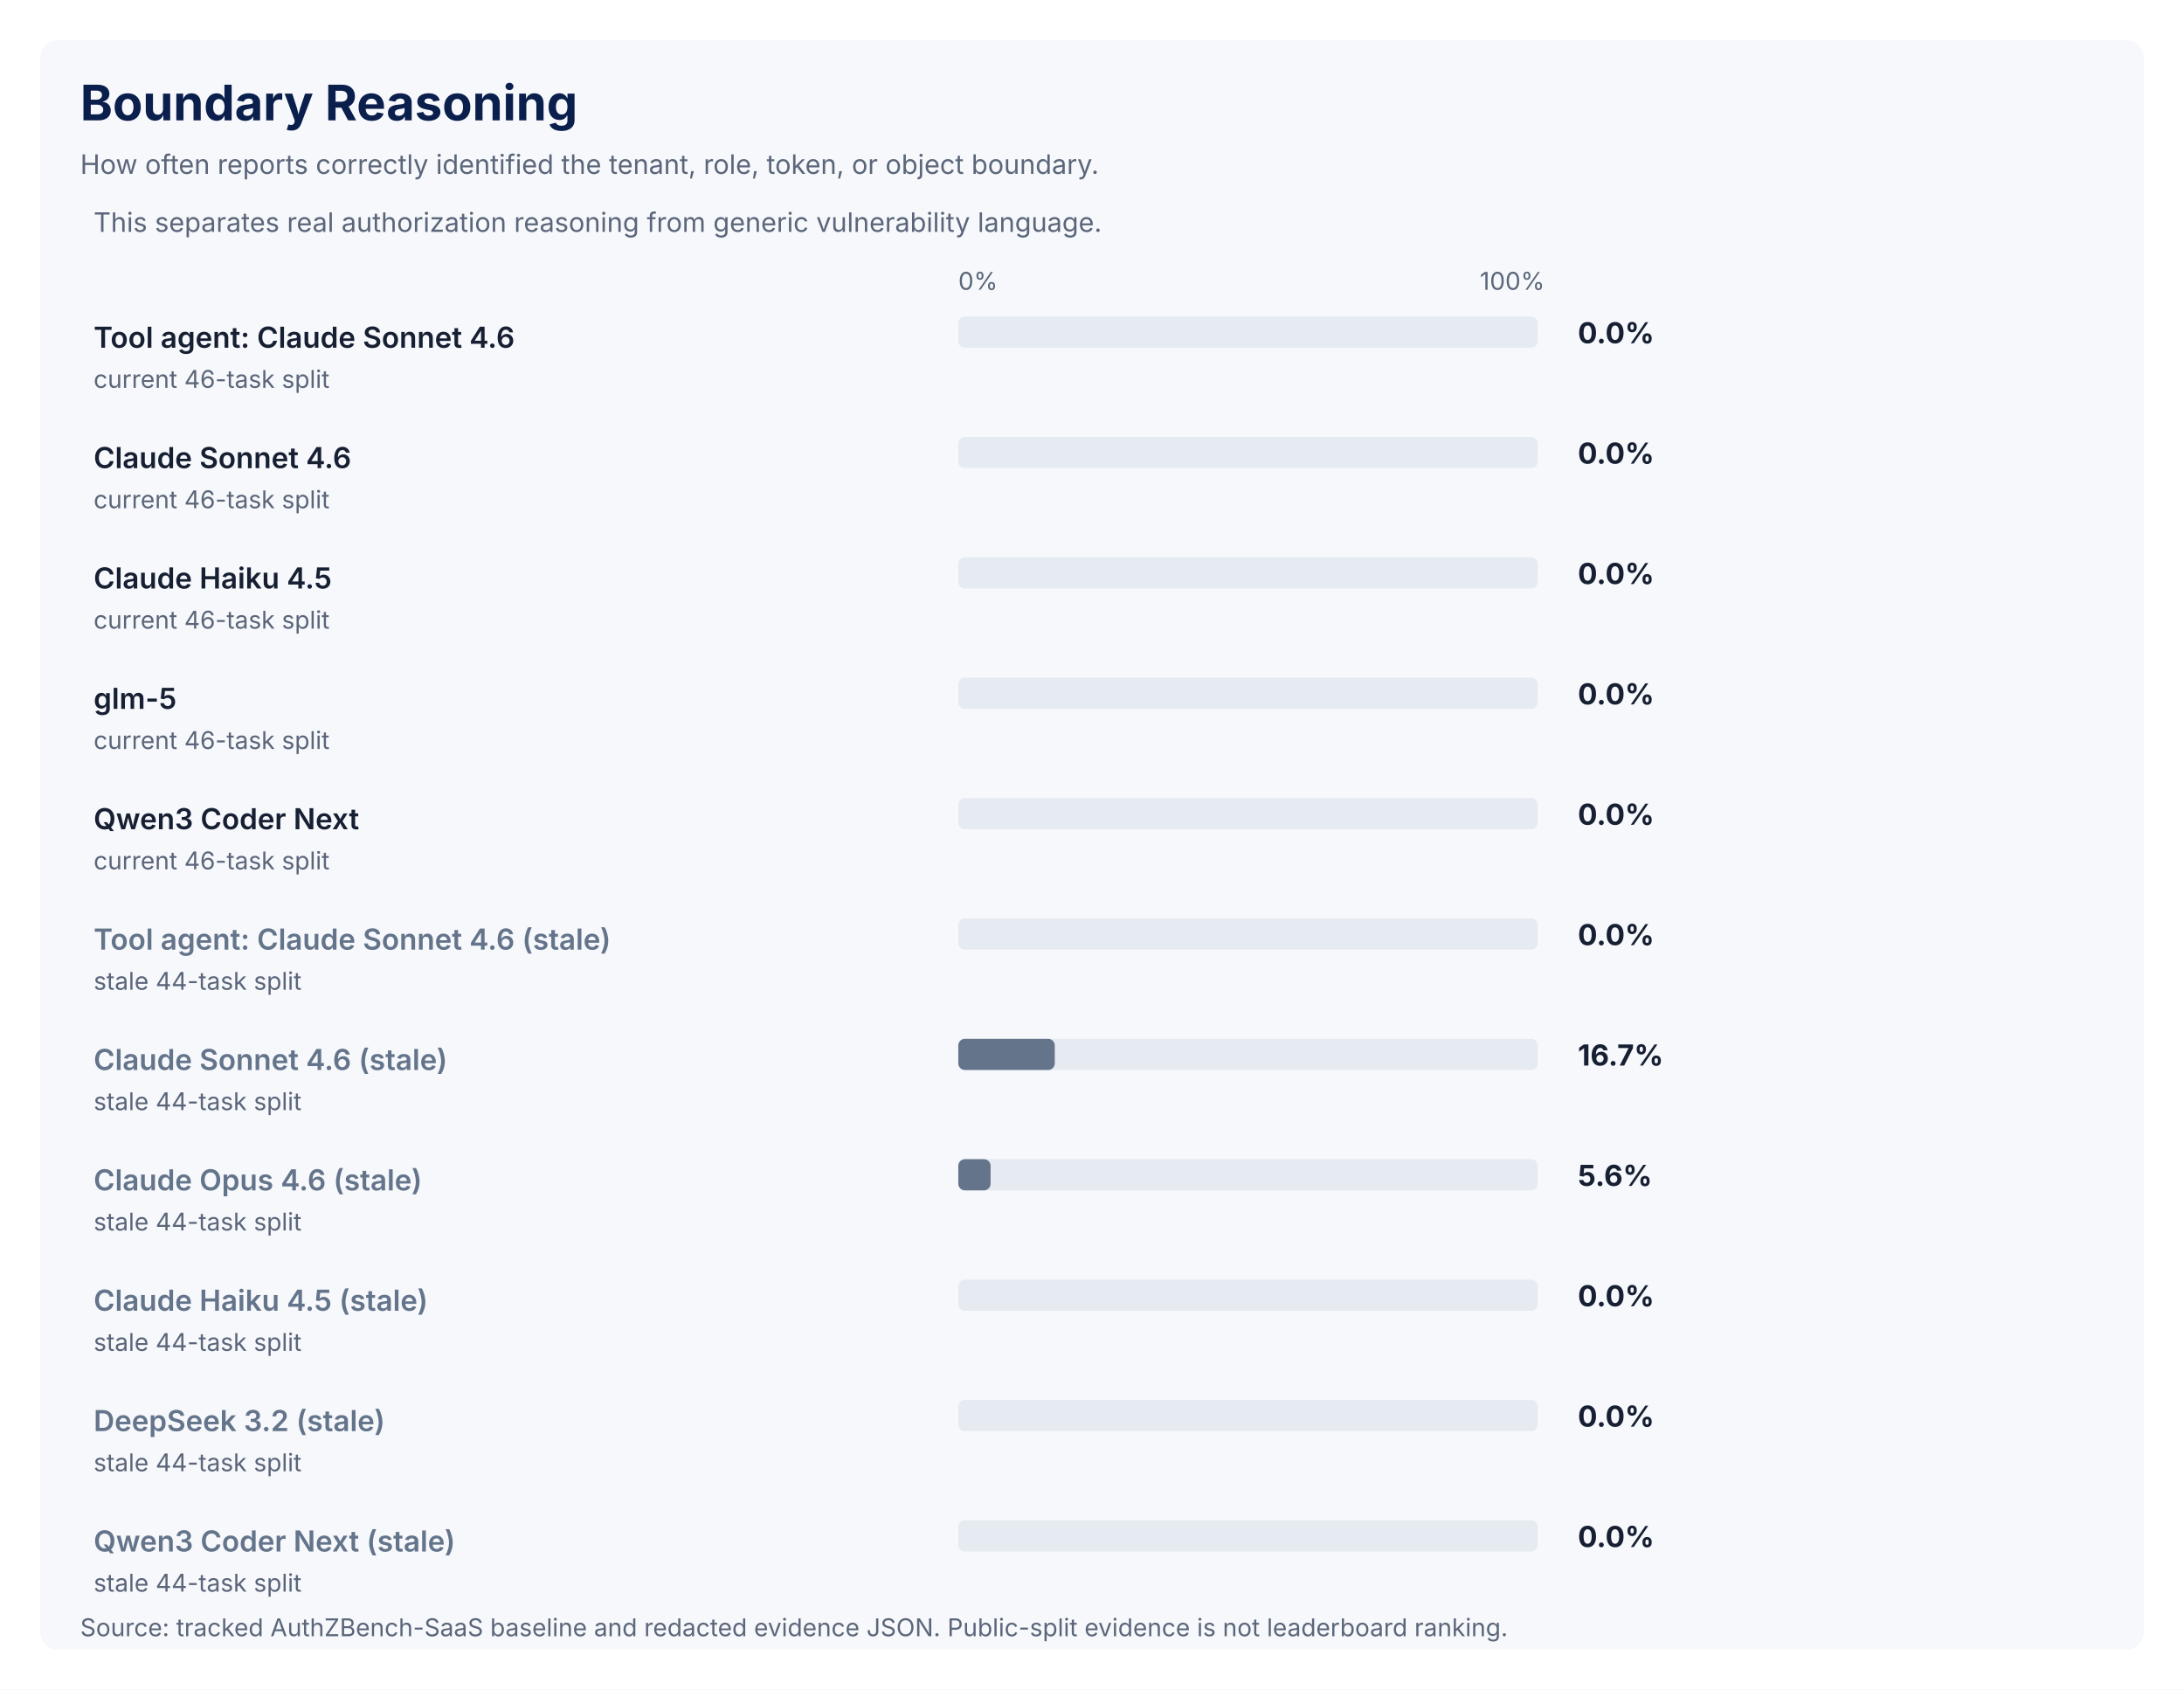
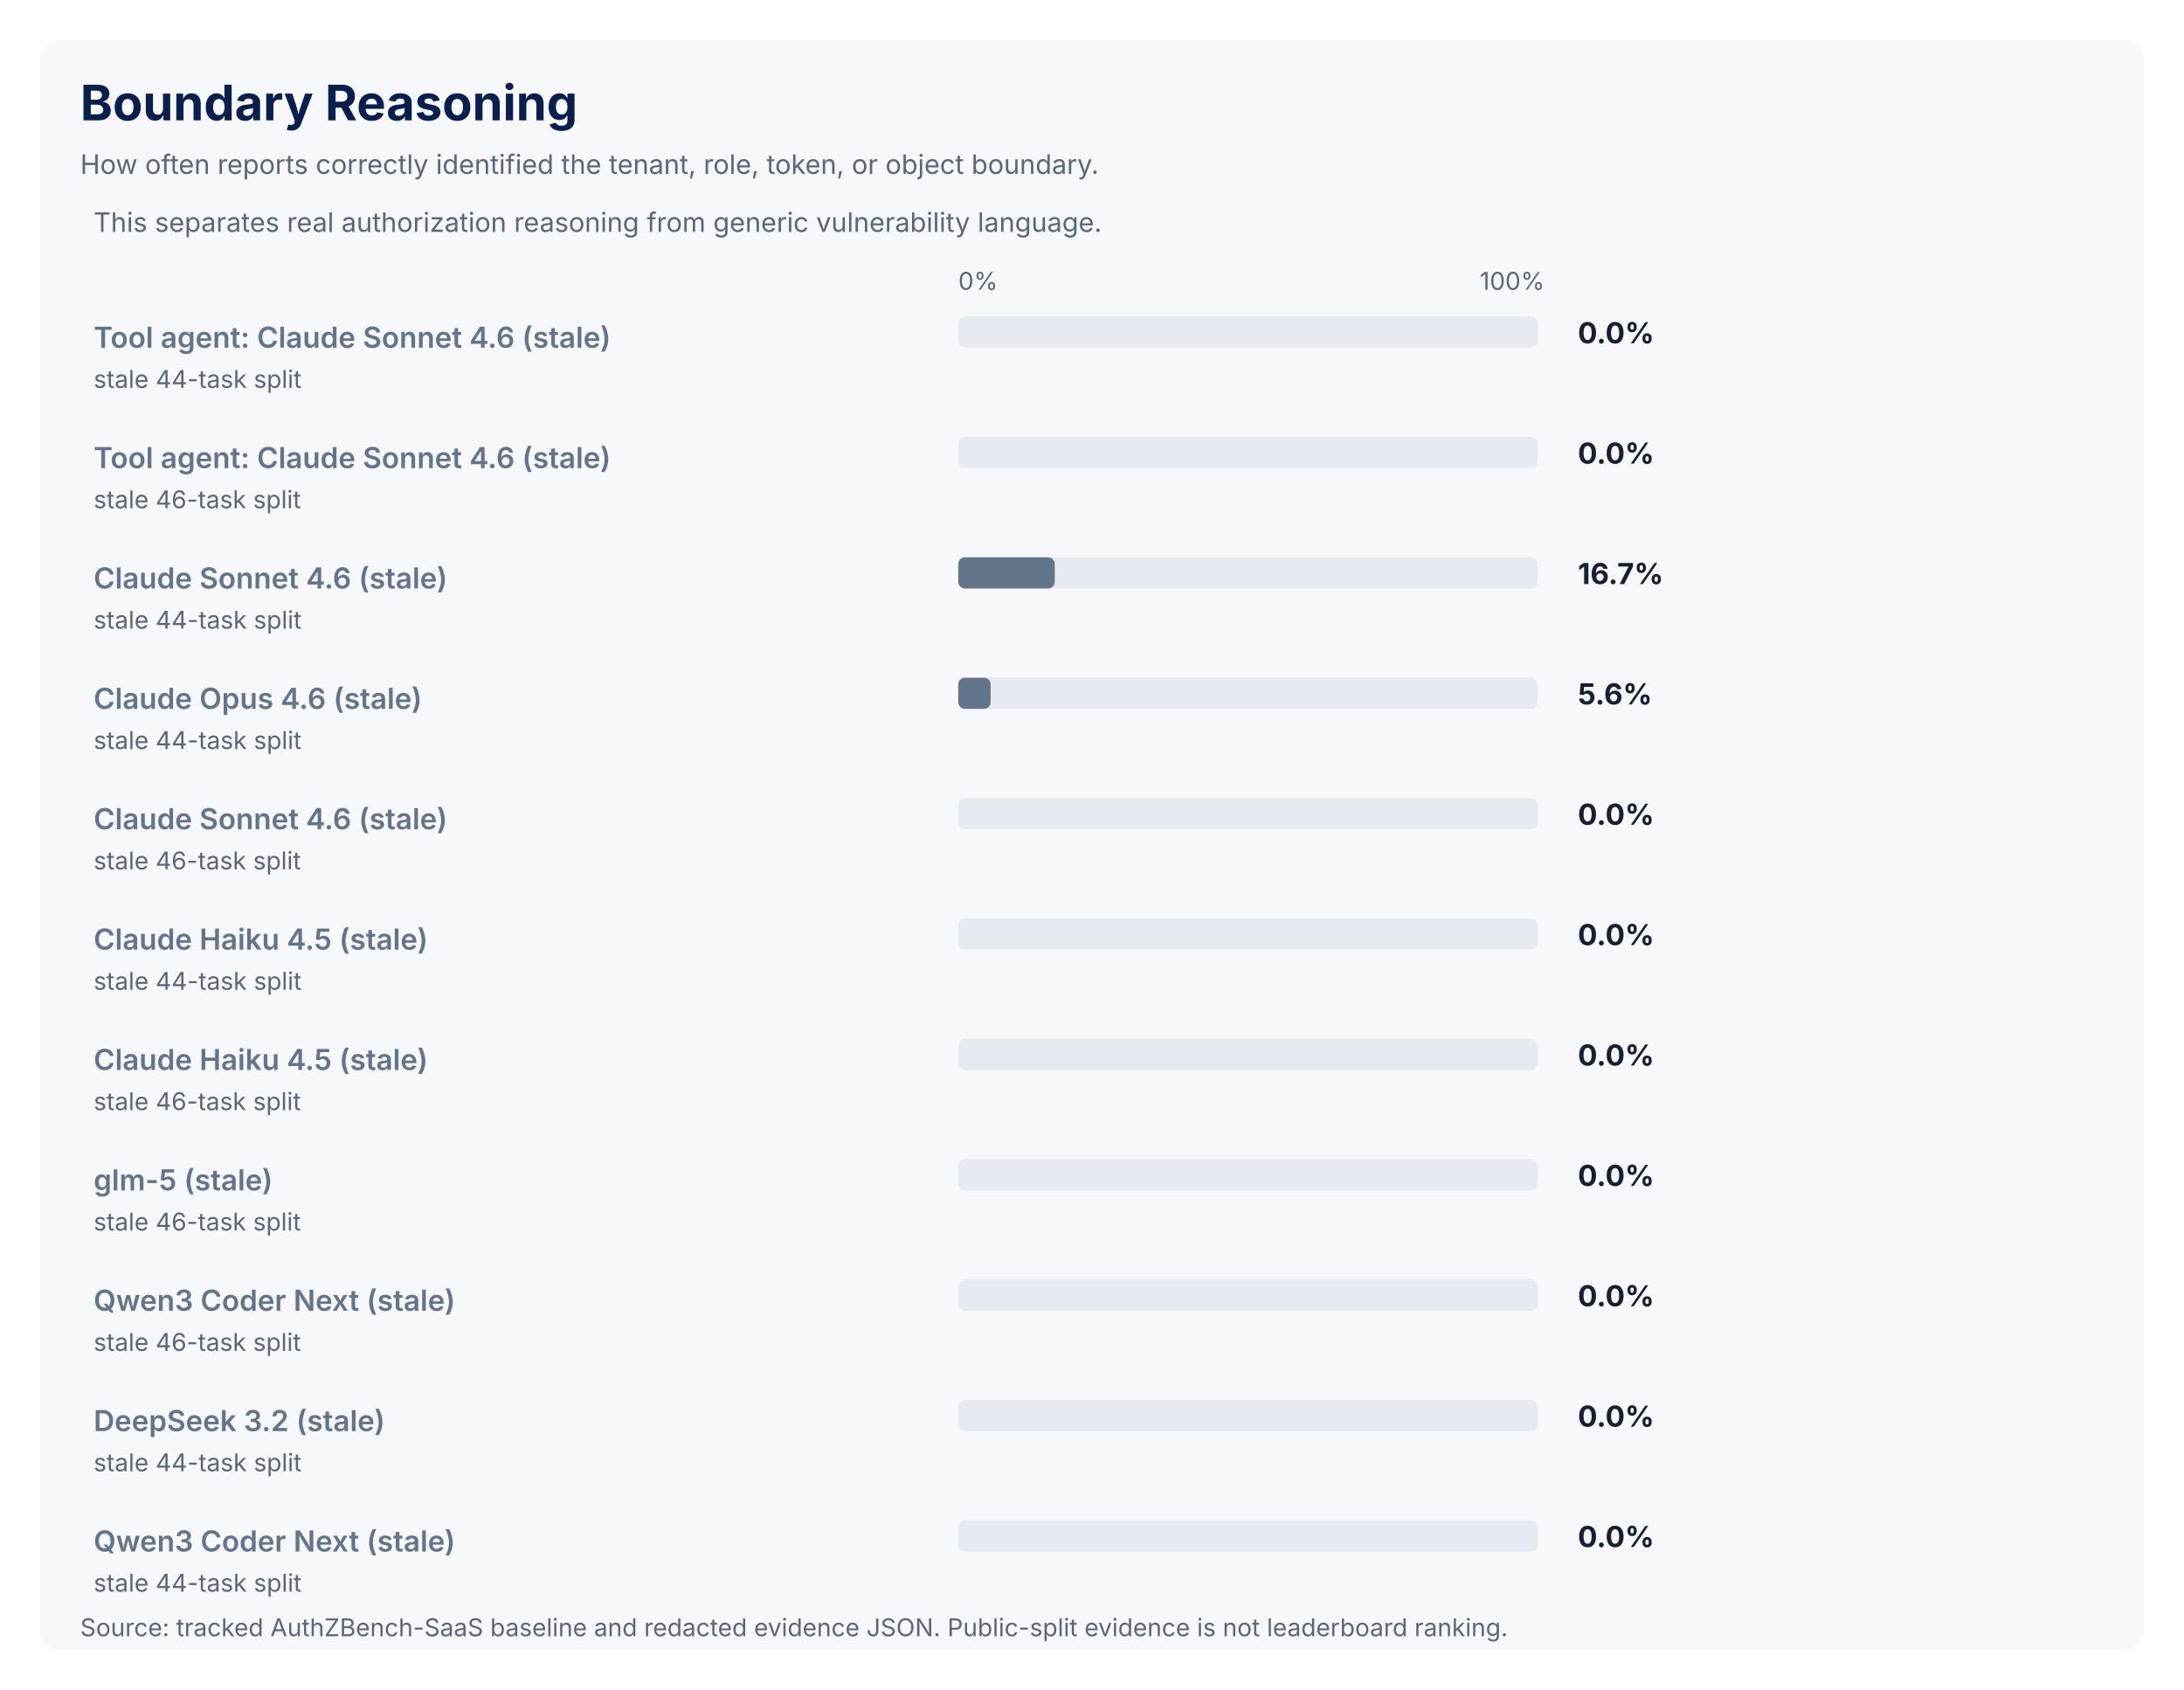
<svg xmlns="http://www.w3.org/2000/svg" width="980" height="758" viewBox="0 0 980 758" role="img" aria-labelledby="title desc">
  <rect x="0.0" y="0.0" width="980.0" height="758.0" rx="0" fill="#ffffff" />
  <rect x="18.0" y="18.0" width="944.0" height="722.0" rx="8" fill="#f6f8fb" />
  <text x="36.0" y="54.0" fill="#0b1f4d" font-family="Inter, Arial, sans-serif" font-size="22" font-weight="700">Boundary Reasoning</text>
  <text x="36.0" y="78.0" fill="#5b667a" font-family="Inter, Arial, sans-serif" font-size="12" font-weight="400">How often reports correctly identified the tenant, role, token, or object boundary.</text>
  <text x="42.0" y="104.0" fill="#5b667a" font-family="Inter, Arial, sans-serif" font-size="12" font-weight="400">This separates real authorization reasoning from generic vulnerability language.</text>
  <text x="430.0" y="130.0" fill="#5b667a" font-family="Inter, Arial, sans-serif" font-size="11" font-weight="400">0%</text>
  <text x="664.0" y="130.0" fill="#5b667a" font-family="Inter, Arial, sans-serif" font-size="11" font-weight="400">100%</text>
-   <text x="42.0" y="156.0" fill="#172033" font-family="Inter, Arial, sans-serif" font-size="13" font-weight="600">Tool agent: Claude Sonnet 4.6</text>
-   <text x="42.0" y="174.0" fill="#5b667a" font-family="Inter, Arial, sans-serif" font-size="11" font-weight="400">current 46-task split</text>
+   <text x="42.0" y="156.0" fill="#64748b" font-family="Inter, Arial, sans-serif" font-size="13" font-weight="600">Tool agent: Claude Sonnet 4.6 (stale)</text>
+   <text x="42.0" y="174.0" fill="#5b667a" font-family="Inter, Arial, sans-serif" font-size="11" font-weight="400">stale 44-task split</text>
  <rect x="430.0" y="142.0" width="260.0" height="14.0" rx="3" fill="#e6ebf2" />
-   <rect x="430.0" y="142.0" width="0.0" height="14.0" rx="3" fill="#f59e0b" />
+   <rect x="430.0" y="142.0" width="0.0" height="14.0" rx="3" fill="#64748b" />
  <text x="708.0" y="154.0" fill="#172033" font-family="Inter, Arial, sans-serif" font-size="13" font-weight="700">0.0%</text>
-   <text x="42.0" y="210.0" fill="#172033" font-family="Inter, Arial, sans-serif" font-size="13" font-weight="600">Claude Sonnet 4.6</text>
-   <text x="42.0" y="228.0" fill="#5b667a" font-family="Inter, Arial, sans-serif" font-size="11" font-weight="400">current 46-task split</text>
+   <text x="42.0" y="210.0" fill="#64748b" font-family="Inter, Arial, sans-serif" font-size="13" font-weight="600">Tool agent: Claude Sonnet 4.6 (stale)</text>
+   <text x="42.0" y="228.0" fill="#5b667a" font-family="Inter, Arial, sans-serif" font-size="11" font-weight="400">stale 46-task split</text>
  <rect x="430.0" y="196.0" width="260.0" height="14.0" rx="3" fill="#e6ebf2" />
-   <rect x="430.0" y="196.0" width="0.0" height="14.0" rx="3" fill="#f59e0b" />
+   <rect x="430.0" y="196.0" width="0.0" height="14.0" rx="3" fill="#64748b" />
  <text x="708.0" y="208.0" fill="#172033" font-family="Inter, Arial, sans-serif" font-size="13" font-weight="700">0.0%</text>
-   <text x="42.0" y="264.0" fill="#172033" font-family="Inter, Arial, sans-serif" font-size="13" font-weight="600">Claude Haiku 4.5</text>
-   <text x="42.0" y="282.0" fill="#5b667a" font-family="Inter, Arial, sans-serif" font-size="11" font-weight="400">current 46-task split</text>
+   <text x="42.0" y="264.0" fill="#64748b" font-family="Inter, Arial, sans-serif" font-size="13" font-weight="600">Claude Sonnet 4.6 (stale)</text>
+   <text x="42.0" y="282.0" fill="#5b667a" font-family="Inter, Arial, sans-serif" font-size="11" font-weight="400">stale 44-task split</text>
  <rect x="430.0" y="250.0" width="260.0" height="14.0" rx="3" fill="#e6ebf2" />
-   <rect x="430.0" y="250.0" width="0.0" height="14.0" rx="3" fill="#f59e0b" />
-   <text x="708.0" y="262.0" fill="#172033" font-family="Inter, Arial, sans-serif" font-size="13" font-weight="700">0.0%</text>
-   <text x="42.0" y="318.0" fill="#172033" font-family="Inter, Arial, sans-serif" font-size="13" font-weight="600">glm-5</text>
-   <text x="42.0" y="336.0" fill="#5b667a" font-family="Inter, Arial, sans-serif" font-size="11" font-weight="400">current 46-task split</text>
+   <rect x="430.0" y="250.0" width="43.3" height="14.0" rx="3" fill="#64748b" />
+   <text x="708.0" y="262.0" fill="#172033" font-family="Inter, Arial, sans-serif" font-size="13" font-weight="700">16.7%</text>
+   <text x="42.0" y="318.0" fill="#64748b" font-family="Inter, Arial, sans-serif" font-size="13" font-weight="600">Claude Opus 4.6 (stale)</text>
+   <text x="42.0" y="336.0" fill="#5b667a" font-family="Inter, Arial, sans-serif" font-size="11" font-weight="400">stale 44-task split</text>
  <rect x="430.0" y="304.0" width="260.0" height="14.0" rx="3" fill="#e6ebf2" />
-   <rect x="430.0" y="304.0" width="0.0" height="14.0" rx="3" fill="#f59e0b" />
-   <text x="708.0" y="316.0" fill="#172033" font-family="Inter, Arial, sans-serif" font-size="13" font-weight="700">0.0%</text>
-   <text x="42.0" y="372.0" fill="#172033" font-family="Inter, Arial, sans-serif" font-size="13" font-weight="600">Qwen3 Coder Next</text>
-   <text x="42.0" y="390.0" fill="#5b667a" font-family="Inter, Arial, sans-serif" font-size="11" font-weight="400">current 46-task split</text>
+   <rect x="430.0" y="304.0" width="14.5" height="14.0" rx="3" fill="#64748b" />
+   <text x="708.0" y="316.0" fill="#172033" font-family="Inter, Arial, sans-serif" font-size="13" font-weight="700">5.6%</text>
+   <text x="42.0" y="372.0" fill="#64748b" font-family="Inter, Arial, sans-serif" font-size="13" font-weight="600">Claude Sonnet 4.6 (stale)</text>
+   <text x="42.0" y="390.0" fill="#5b667a" font-family="Inter, Arial, sans-serif" font-size="11" font-weight="400">stale 46-task split</text>
  <rect x="430.0" y="358.0" width="260.0" height="14.0" rx="3" fill="#e6ebf2" />
-   <rect x="430.0" y="358.0" width="0.0" height="14.0" rx="3" fill="#f59e0b" />
+   <rect x="430.0" y="358.0" width="0.0" height="14.0" rx="3" fill="#64748b" />
  <text x="708.0" y="370.0" fill="#172033" font-family="Inter, Arial, sans-serif" font-size="13" font-weight="700">0.0%</text>
-   <text x="42.0" y="426.0" fill="#64748b" font-family="Inter, Arial, sans-serif" font-size="13" font-weight="600">Tool agent: Claude Sonnet 4.6 (stale)</text>
+   <text x="42.0" y="426.0" fill="#64748b" font-family="Inter, Arial, sans-serif" font-size="13" font-weight="600">Claude Haiku 4.5 (stale)</text>
  <text x="42.0" y="444.0" fill="#5b667a" font-family="Inter, Arial, sans-serif" font-size="11" font-weight="400">stale 44-task split</text>
  <rect x="430.0" y="412.0" width="260.0" height="14.0" rx="3" fill="#e6ebf2" />
  <rect x="430.0" y="412.0" width="0.0" height="14.0" rx="3" fill="#64748b" />
  <text x="708.0" y="424.0" fill="#172033" font-family="Inter, Arial, sans-serif" font-size="13" font-weight="700">0.0%</text>
-   <text x="42.0" y="480.0" fill="#64748b" font-family="Inter, Arial, sans-serif" font-size="13" font-weight="600">Claude Sonnet 4.6 (stale)</text>
-   <text x="42.0" y="498.0" fill="#5b667a" font-family="Inter, Arial, sans-serif" font-size="11" font-weight="400">stale 44-task split</text>
+   <text x="42.0" y="480.0" fill="#64748b" font-family="Inter, Arial, sans-serif" font-size="13" font-weight="600">Claude Haiku 4.5 (stale)</text>
+   <text x="42.0" y="498.0" fill="#5b667a" font-family="Inter, Arial, sans-serif" font-size="11" font-weight="400">stale 46-task split</text>
  <rect x="430.0" y="466.0" width="260.0" height="14.0" rx="3" fill="#e6ebf2" />
-   <rect x="430.0" y="466.0" width="43.3" height="14.0" rx="3" fill="#64748b" />
-   <text x="708.0" y="478.0" fill="#172033" font-family="Inter, Arial, sans-serif" font-size="13" font-weight="700">16.7%</text>
-   <text x="42.0" y="534.0" fill="#64748b" font-family="Inter, Arial, sans-serif" font-size="13" font-weight="600">Claude Opus 4.6 (stale)</text>
-   <text x="42.0" y="552.0" fill="#5b667a" font-family="Inter, Arial, sans-serif" font-size="11" font-weight="400">stale 44-task split</text>
+   <rect x="430.0" y="466.0" width="0.0" height="14.0" rx="3" fill="#64748b" />
+   <text x="708.0" y="478.0" fill="#172033" font-family="Inter, Arial, sans-serif" font-size="13" font-weight="700">0.0%</text>
+   <text x="42.0" y="534.0" fill="#64748b" font-family="Inter, Arial, sans-serif" font-size="13" font-weight="600">glm-5 (stale)</text>
+   <text x="42.0" y="552.0" fill="#5b667a" font-family="Inter, Arial, sans-serif" font-size="11" font-weight="400">stale 46-task split</text>
  <rect x="430.0" y="520.0" width="260.0" height="14.0" rx="3" fill="#e6ebf2" />
-   <rect x="430.0" y="520.0" width="14.5" height="14.0" rx="3" fill="#64748b" />
-   <text x="708.0" y="532.0" fill="#172033" font-family="Inter, Arial, sans-serif" font-size="13" font-weight="700">5.6%</text>
-   <text x="42.0" y="588.0" fill="#64748b" font-family="Inter, Arial, sans-serif" font-size="13" font-weight="600">Claude Haiku 4.5 (stale)</text>
-   <text x="42.0" y="606.0" fill="#5b667a" font-family="Inter, Arial, sans-serif" font-size="11" font-weight="400">stale 44-task split</text>
+   <rect x="430.0" y="520.0" width="0.0" height="14.0" rx="3" fill="#64748b" />
+   <text x="708.0" y="532.0" fill="#172033" font-family="Inter, Arial, sans-serif" font-size="13" font-weight="700">0.0%</text>
+   <text x="42.0" y="588.0" fill="#64748b" font-family="Inter, Arial, sans-serif" font-size="13" font-weight="600">Qwen3 Coder Next (stale)</text>
+   <text x="42.0" y="606.0" fill="#5b667a" font-family="Inter, Arial, sans-serif" font-size="11" font-weight="400">stale 46-task split</text>
  <rect x="430.0" y="574.0" width="260.0" height="14.0" rx="3" fill="#e6ebf2" />
  <rect x="430.0" y="574.0" width="0.0" height="14.0" rx="3" fill="#64748b" />
  <text x="708.0" y="586.0" fill="#172033" font-family="Inter, Arial, sans-serif" font-size="13" font-weight="700">0.0%</text>
  <text x="42.0" y="642.0" fill="#64748b" font-family="Inter, Arial, sans-serif" font-size="13" font-weight="600">DeepSeek 3.2 (stale)</text>
  <text x="42.0" y="660.0" fill="#5b667a" font-family="Inter, Arial, sans-serif" font-size="11" font-weight="400">stale 44-task split</text>
  <rect x="430.0" y="628.0" width="260.0" height="14.0" rx="3" fill="#e6ebf2" />
  <rect x="430.0" y="628.0" width="0.0" height="14.0" rx="3" fill="#64748b" />
  <text x="708.0" y="640.0" fill="#172033" font-family="Inter, Arial, sans-serif" font-size="13" font-weight="700">0.0%</text>
  <text x="42.0" y="696.0" fill="#64748b" font-family="Inter, Arial, sans-serif" font-size="13" font-weight="600">Qwen3 Coder Next (stale)</text>
  <text x="42.0" y="714.0" fill="#5b667a" font-family="Inter, Arial, sans-serif" font-size="11" font-weight="400">stale 44-task split</text>
  <rect x="430.0" y="682.0" width="260.0" height="14.0" rx="3" fill="#e6ebf2" />
  <rect x="430.0" y="682.0" width="0.0" height="14.0" rx="3" fill="#64748b" />
  <text x="708.0" y="694.0" fill="#172033" font-family="Inter, Arial, sans-serif" font-size="13" font-weight="700">0.0%</text>
  <text x="36.0" y="734.0" fill="#5b667a" font-family="Inter, Arial, sans-serif" font-size="11" font-weight="400">Source: tracked AuthZBench-SaaS baseline and redacted evidence JSON. Public-split evidence is not leaderboard ranking.</text>
</svg>
